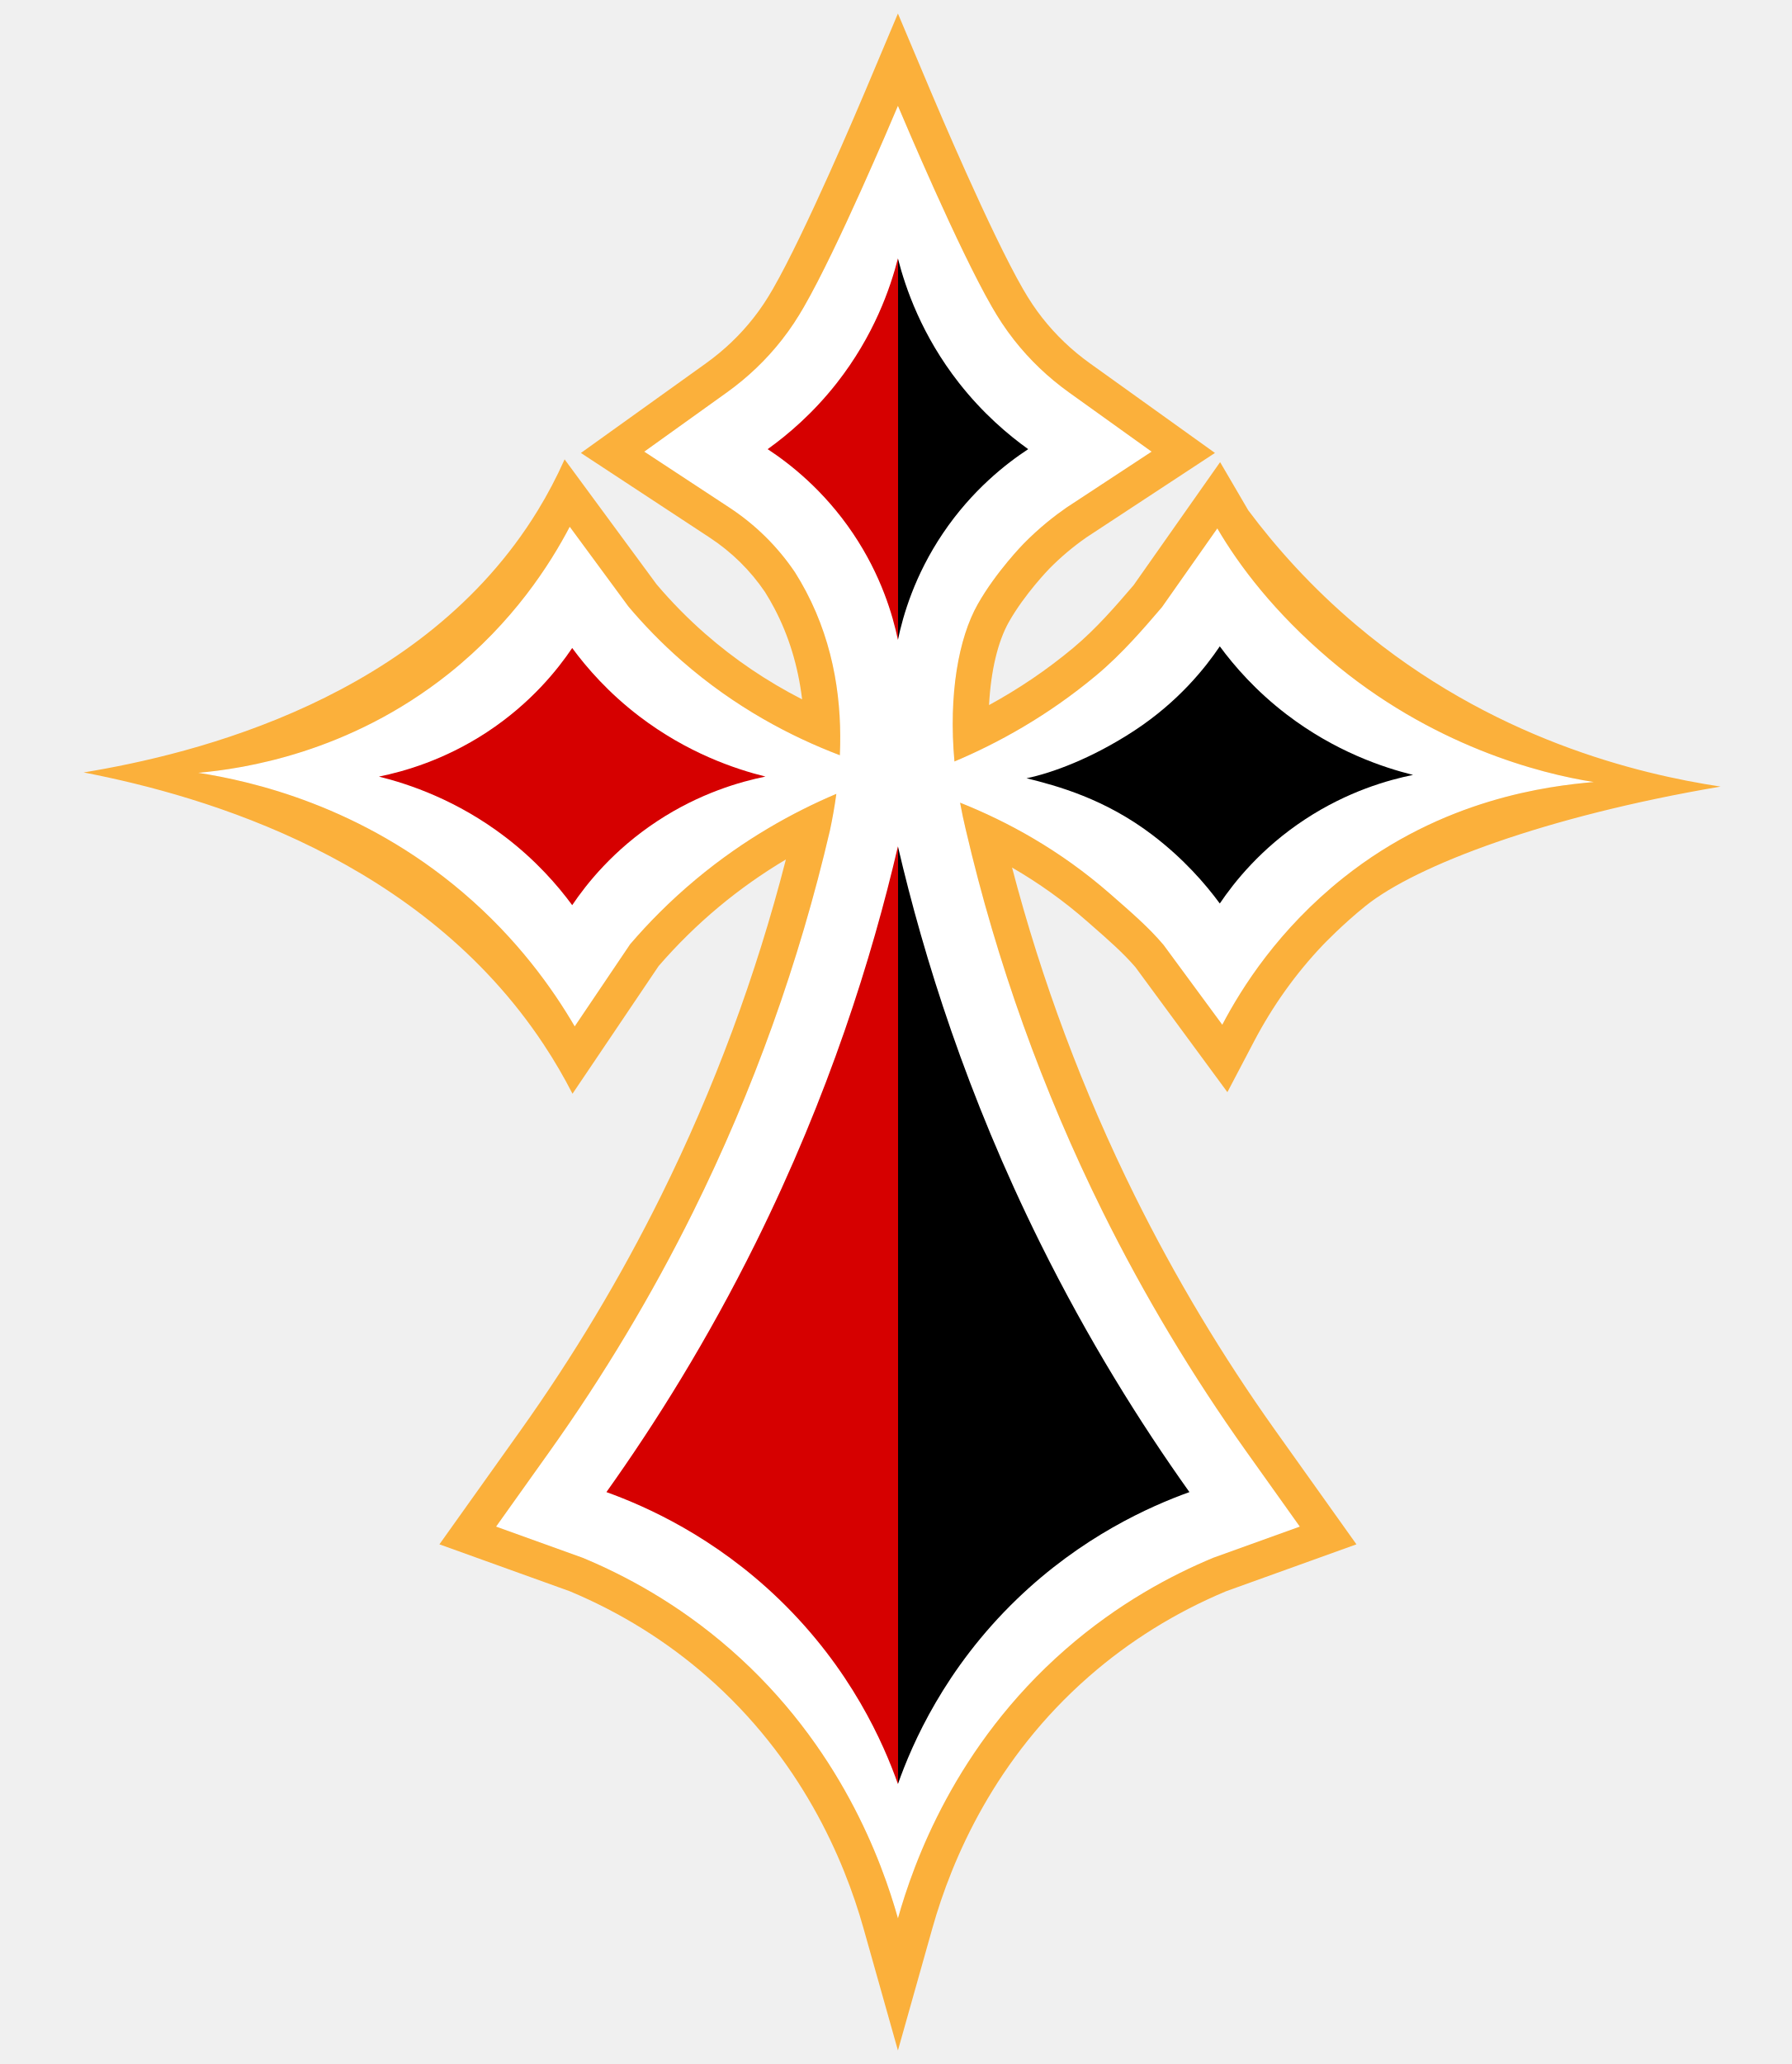
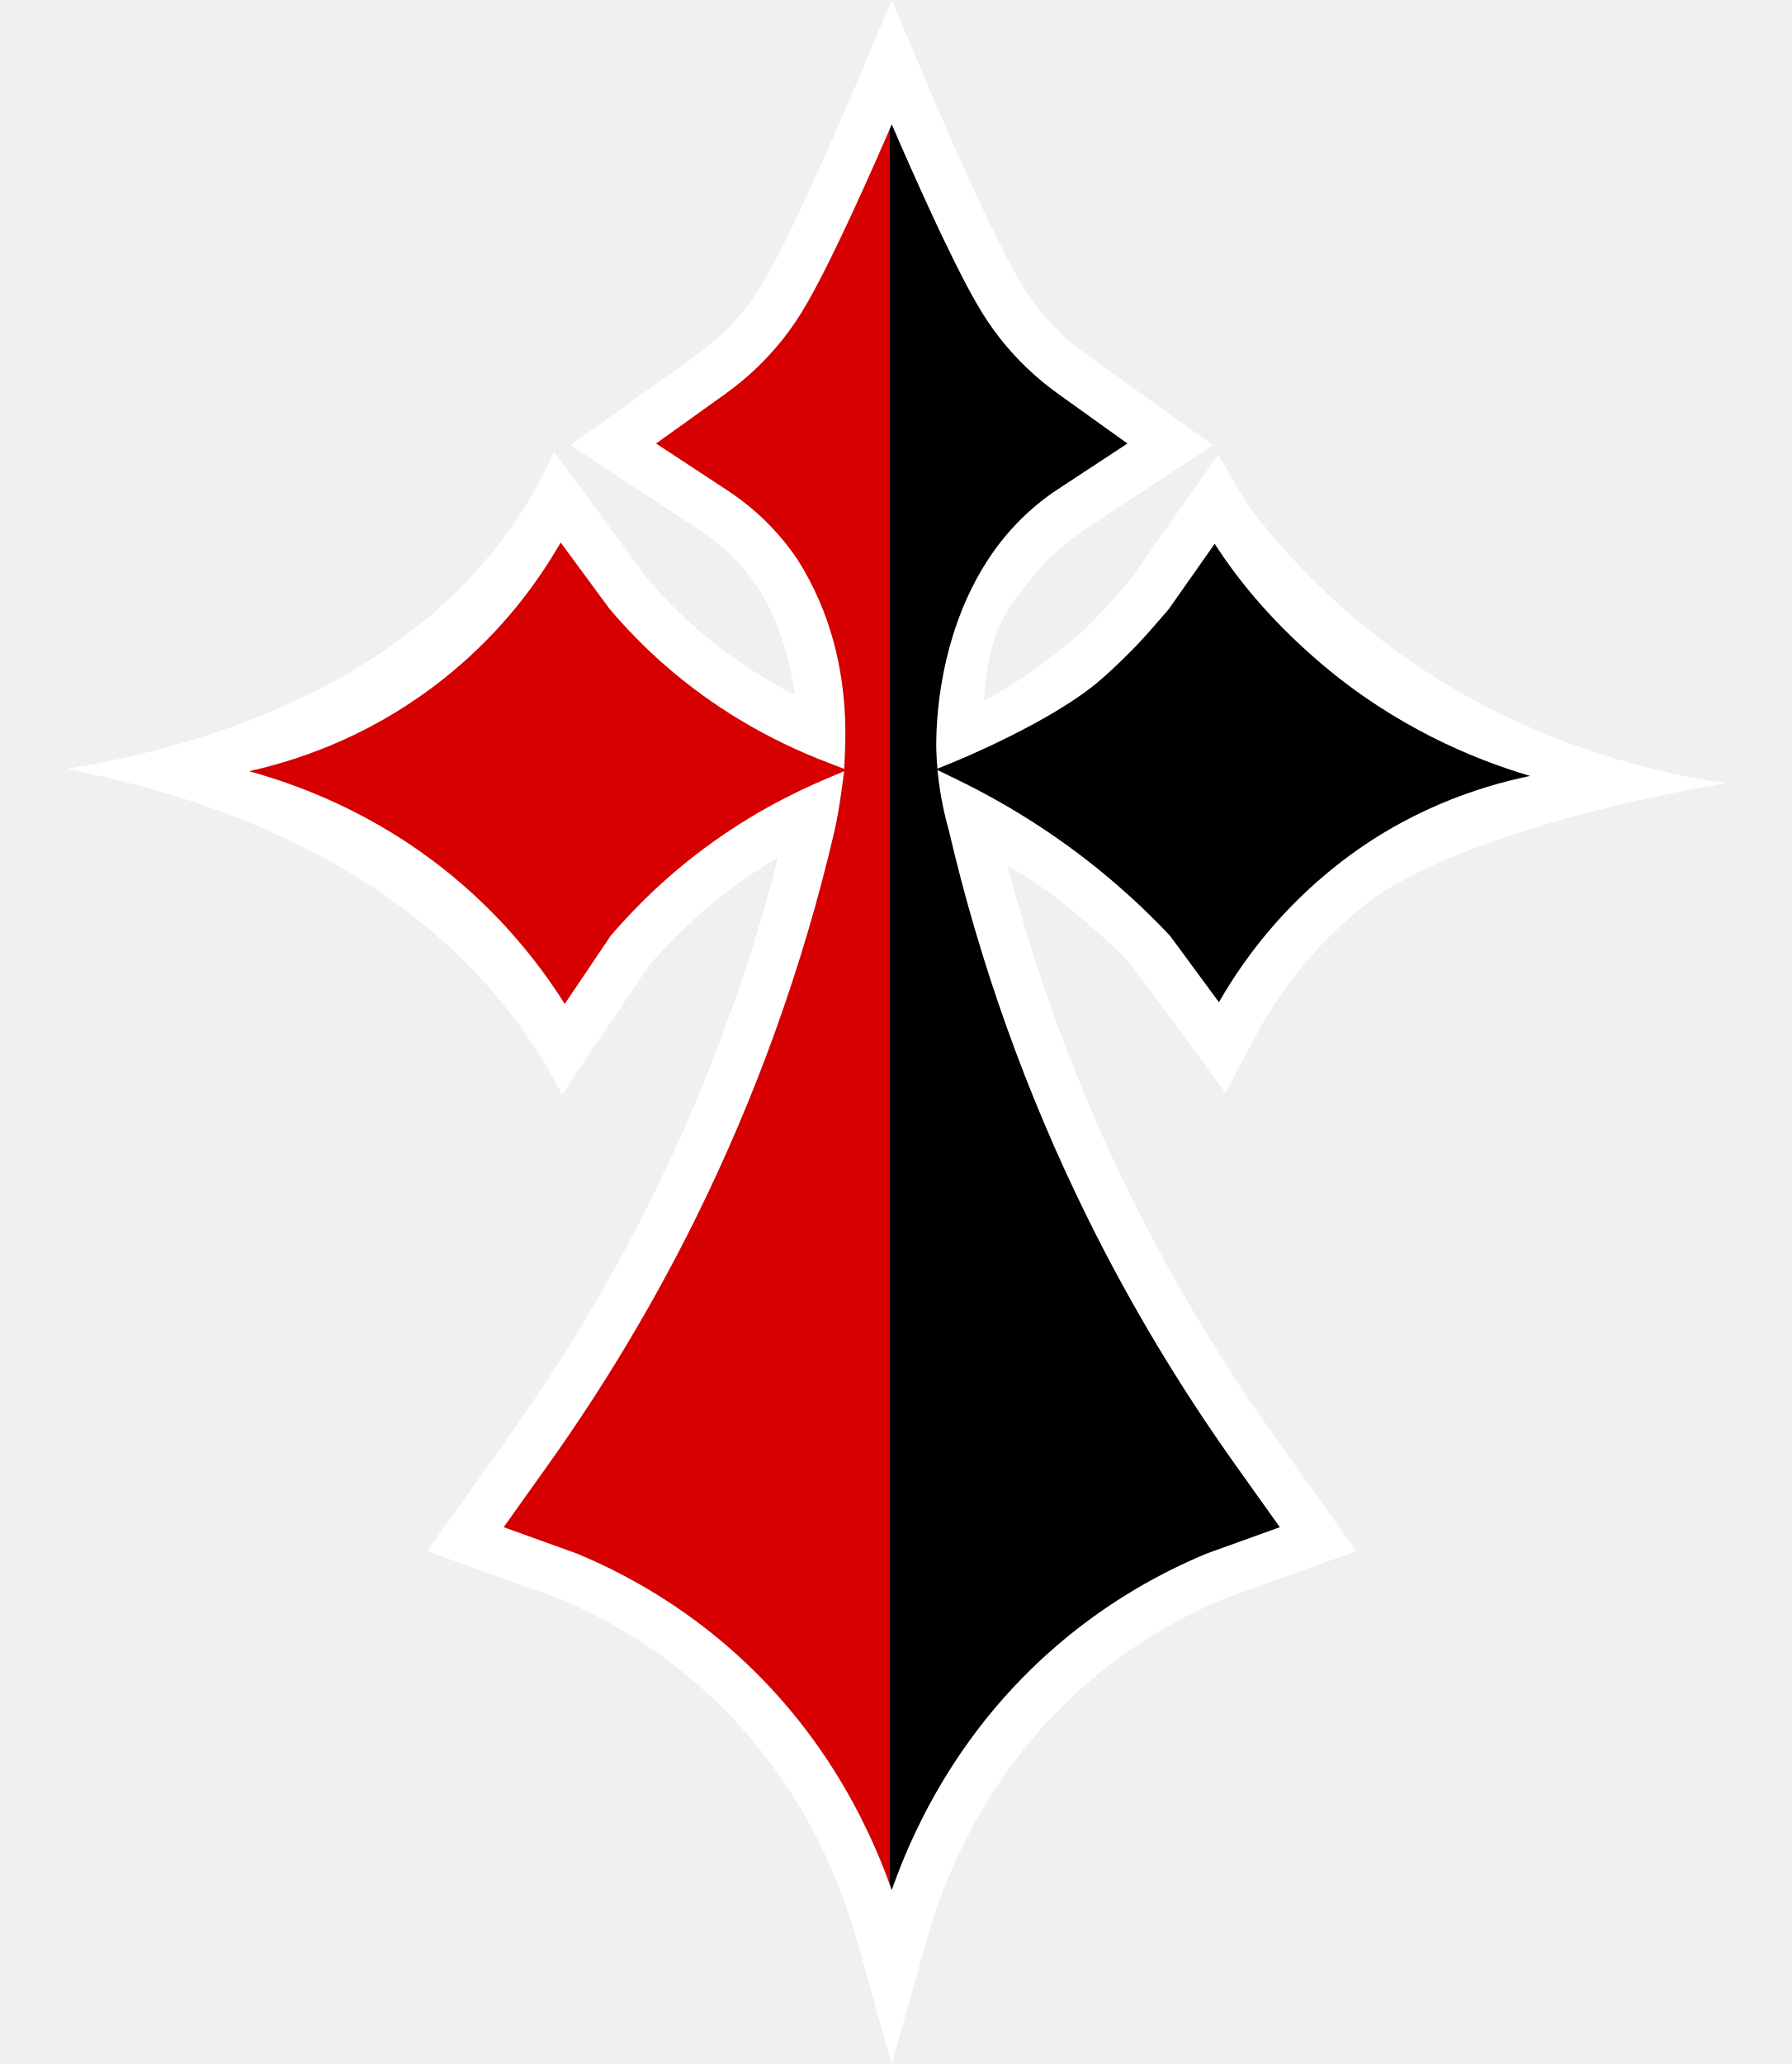
- <svg xmlns="http://www.w3.org/2000/svg" xmlns:xlink="http://www.w3.org/1999/xlink" id="Calque_1" data-name="Calque 1" viewBox="0 0 1500 1727.32">
+ <svg xmlns="http://www.w3.org/2000/svg" id="Calque_1" version="1.1" viewBox="0 0 1500 1727.32">
  <defs>
    <style>
-       .cls-1 {
-         fill: url(#Dégradé_sans_nom_41-2);
-       }
- 
-       .cls-2 {
+       .st0 {
        fill: #fff;
      }

-       .cls-3 {
+       .st1 {
        fill: url(#Dégradé_sans_nom_41);
      }
- 
-       .cls-4 {
-         fill: #d60000;
-       }
- 
-       .cls-5 {
-         fill: #fbb03b;
-       }
    </style>
-     <linearGradient id="Dégradé_sans_nom_41" data-name="Dégradé sans nom 41" x1="507.6" y1="1100.67" x2="995.62" y2="1100.67" gradientUnits="userSpaceOnUse">
+     <linearGradient id="Dégradé_sans_nom_41" data-name="Dégradé sans nom 41" x1="208.53" y1="842.89" x2="1280.81" y2="842.89" gradientUnits="userSpaceOnUse">
      <stop offset=".5" stop-color="#d60000" />
      <stop offset=".5" stop-color="#000" />
    </linearGradient>
-     <linearGradient id="Dégradé_sans_nom_41-2" data-name="Dégradé sans nom 41" x1="642.56" y1="375.89" x2="860.66" y2="375.89" xlink:href="#Dégradé_sans_nom_41" />
  </defs>
-   <g>
-     <path class="cls-2" d="M1112.57,551.51c-45.66-38.89-75.17-77.75-93.61-109.3l-46.4,65.99c-15.04,17.52-33.21,38.87-55.01,57.05-40.76,33.99-82.26,56.68-118.62,72.02-5.08-56.29,3.56-103.37,19.41-131.46,15.42-27.33,38.55-50.86,38.55-50.86,13.32-13.55,26.07-23.41,35.87-30.19l71.21-46.78-69.25-49.63c-17.41-12.48-32.85-27.23-45.89-43.85-7.57-9.64-13.29-18.58-18.55-27.71-28.14-48.82-73.09-155.05-78.67-168.26-5.57,13.21-50.52,119.45-78.67,168.26-5.26,9.13-10.99,18.06-18.55,27.71-13.04,16.62-28.48,31.37-45.89,43.85l-69.25,49.63,71.21,46.78c21.95,14.42,40.46,32.68,55.01,54.27,3.23,5.12,6.33,10.46,9.25,16.01,24.14,45.84,30.18,94.08,28.26,137-40.54-15.43-87.63-39.83-132.49-79.14-17.19-15.06-31.89-30.42-44.43-45.26l-49.17-66.81c-16.42,31.28-47.28,79.96-101.41,123.04-83.42,66.4-171.86,79.53-209.59,82.88,44.64,6.9,136.37,27.62,221.55,100.16,45.66,38.89,75.17,80.53,93.61,112.08l46.4-68.77c15.04-17.52,33.21-36.09,55.01-54.27,40.37-33.67,81.48-56.25,117.59-71.58-1.47,10.81-3.33,21.08-5.38,30.65-25.73,110.41-64.23,217.75-114.44,319.04-34.51,69.63-74.97,137.16-120.25,200.71l-44.76,62.83,72.58,26.13c34.55,14.39,79.29,37.9,123.67,76.7,92.21,80.63,127.03,178.48,140.15,225,13.11-46.52,47.94-144.37,140.14-225,44.37-38.8,89.12-62.32,123.67-76.7l72.58-26.13-44.76-62.83c-45.28-63.55-85.73-131.08-120.25-200.71-50.2-101.29-88.71-208.63-114.44-319.04-.01-.03-.02-.06-.04-.09-1.88-7.83-3.51-15.56-4.89-23.18,39,15.53,83.43,39.37,125.87,76.56,17.19,15.06,31.89,27.64,44.43,42.48l49.17,66.81c16.42-31.28,47.28-79.96,101.41-123.04,83.42-66.4,171.86-76.74,209.59-80.1-44.64-6.9-136.37-30.4-221.55-102.95Z" />
-     <path class="cls-5" d="M751.61,88.53c5.57,13.21,50.52,119.45,78.67,168.26,5.26,9.13,10.99,18.06,18.55,27.71,13.04,16.62,28.48,31.37,45.89,43.85l69.25,49.63-71.21,46.78c-9.8,6.78-22.55,16.65-35.87,30.19,0,0-23.12,23.52-38.55,50.86-15.85,28.09-24.49,75.18-19.41,131.46,36.36-15.34,77.86-38.03,118.62-72.02,21.8-18.18,39.97-39.53,55.01-57.05l46.4-65.99c18.44,31.55,47.95,70.4,93.61,109.29,85.17,72.55,176.91,96.05,221.55,102.95-37.73,3.35-126.17,13.7-209.59,80.1-54.13,43.08-84.99,91.76-101.41,123.04l-49.17-66.81c-12.54-14.85-27.24-27.42-44.43-42.48-42.44-37.18-86.87-61.03-125.87-76.56,1.38,7.61,3,15.34,4.89,23.18.01.03.02.06.04.09,25.73,110.41,64.23,217.75,114.44,319.04,34.51,69.63,74.97,137.16,120.25,200.71l44.76,62.83-72.58,26.13c-34.55,14.39-79.3,37.9-123.67,76.7-92.21,80.63-127.03,178.48-140.14,225-13.11-46.52-47.94-144.37-140.15-225-44.37-38.8-89.12-62.32-123.67-76.7l-72.58-26.13,44.76-62.83c45.28-63.55,85.73-131.08,120.25-200.71,50.2-101.29,88.71-208.63,114.44-319.04,2.05-9.57,3.91-19.84,5.38-30.65-36.11,15.33-77.22,37.91-117.59,71.58-21.8,18.18-39.97,36.74-55.01,54.27l-46.4,68.77c-18.44-31.55-47.95-73.19-93.61-112.08-85.17-72.55-176.91-93.26-221.55-100.16,37.73-3.35,126.17-16.49,209.59-82.88,54.13-43.08,84.99-91.76,101.41-123.04l49.17,66.81c12.54,14.85,27.24,30.2,44.43,45.26,44.86,39.3,91.94,63.71,132.49,79.14,1.92-42.93-4.11-91.16-28.26-137-2.93-5.55-6.02-10.89-9.25-16.01-14.56-21.59-33.07-39.85-55.01-54.27l-71.21-46.78,69.25-49.63c17.41-12.48,32.85-27.23,45.89-43.85,7.57-9.64,13.29-18.58,18.55-27.71,28.14-48.82,73.09-155.05,78.67-168.26M751.61,11.33l-27.64,65.55c-5.04,11.95-50.02,118.11-77.01,164.94-5.36,9.3-10.35,16.76-16.17,24.17-11.28,14.38-24.66,27.16-39.77,37.99l-69.25,49.63-35.53,25.46,36.53,24,71.21,46.78c18.48,12.14,34.08,27.48,46.36,45.59,2.78,4.42,5.41,8.99,7.84,13.59,12.13,23.03,19.9,48.56,23.24,76.24-29.5-15.09-56.68-33.47-81.16-54.92-14.45-12.66-28.13-26.56-40.65-41.31l-48.57-65.99-28.43-38.63c-6.8,15.25-14.3,29.38-22.29,42.47-96.49,158.06-287.89,204.35-380.31,219.55,103.83,20.06,282.88,73.14,385.12,227.69,8.95,13.52,16.95,27.28,24.08,41.2l26.69-39.56,45.41-67.31c15.43-17.83,32.36-34.47,50.34-49.47,17.58-14.66,36.35-27.93,56.18-39.71-24.95,97.23-60.04,191.76-104.49,281.45-33.81,68.21-73.44,134.37-117.8,196.63l-44.76,62.83-22.96,32.23,37.24,13.4,71.88,25.87c42.27,17.69,80.89,41.68,114.78,71.31,78.61,68.73,114.64,152.44,131.02,210.55l28.88,102.43,28.87-102.43c16.38-58.11,52.41-141.82,131.02-210.55,33.89-29.64,72.51-53.63,114.78-71.31l71.88-25.87,37.24-13.4-22.96-32.23-44.76-62.83c-44.36-62.26-83.99-128.42-117.8-196.63-43.42-87.6-77.91-179.84-102.74-274.68,22.42,12.97,43.35,27.95,62.6,44.81l3.57,3.13c14.46,12.65,26.99,23.62,37.1,35.42l48.55,65.97,28.43,38.63,22.29-42.47c15.69-29.89,35.02-56.92,57.75-80.78,0,0,16.34-17.16,35.78-32.73,42.22-33.82,150.37-74.89,297.01-99.75-68.56-10.38-191.91-39.71-304.9-135.1-38.05-32.12-67.64-65.58-90.46-96.1l-23.57-40.33-26.87,38.21-45.57,64.81-.08.09c-14.55,16.96-31.05,36.19-50.44,52.36-21.75,18.14-45.34,34.15-70.46,47.85,1.51-28.37,7.23-52.92,16.59-69.52,13.19-23.37,33.63-44.38,33.84-44.59,9.52-9.69,20.04-18.55,31.24-26.33l70.9-46.57,36.53-24-35.53-25.46-69.25-49.63c-15.1-10.82-28.48-23.6-39.77-37.99-5.82-7.42-10.8-14.87-16.17-24.17-27.01-46.84-71.98-152.99-77.01-164.94l-27.64-65.55Z" />
-   </g>
-   <path class="cls-3" d="M751.61,708.29c-21.83,93.67-57.81,208.29-118.99,331.74-40.28,81.26-83.74,150.74-125.02,208.67,33.28,11.98,90.15,37.29,144.45,89.62,60.33,58.15,87.61,120.87,99.56,154.72,11.96-33.85,39.24-96.57,99.56-154.72,54.29-52.33,111.17-77.65,144.45-89.62-41.28-57.94-84.74-127.42-125.02-208.67-61.19-123.45-97.16-238.07-118.99-331.74Z" />
-   <path class="cls-4" d="M478.96,757.51c11.98-17.76,34.44-46.18,71.4-70.45,35.59-23.37,69.47-32.92,90.37-37.16-25.29-6.28-65.46-19.76-105.74-50.53-25.66-19.6-43.78-40.42-56.03-57.07-11.98,17.76-34.44,46.18-71.4,70.45-35.59,23.37-69.47,32.92-90.37,37.16,25.29,6.28,65.46,19.76,105.74,50.53,25.66,19.6,43.78,40.42,56.03,57.07Z" />
-   <path class="cls-1" d="M713.95,446.34c23.68,35.12,33.36,68.55,37.66,89.18,4.3-20.63,13.98-54.06,37.66-89.18,24.59-36.47,53.39-58.63,71.39-70.45-16.87-12.09-37.97-29.97-57.84-55.29-31.18-39.75-44.85-79.38-51.21-104.34-6.36,24.95-20.03,64.59-51.21,104.34-19.87,25.32-40.96,43.2-57.84,55.29,18,11.82,46.8,33.98,71.39,70.45Z" />
-   <path d="M1021.04,756.12c-12.25-16.65-30.37-37.47-56.03-57.07-40.28-30.77-80.45-41.47-105.74-47.75,20.9-4.24,54.78-16.57,90.37-39.94,36.96-24.26,59.41-52.69,71.4-70.45,12.25,16.65,30.37,37.47,56.03,57.07,40.28,30.77,80.45,44.26,105.74,50.53-20.9,4.24-54.78,13.79-90.37,37.16-36.96,24.26-59.41,52.69-71.4,70.45" />
+   <path class="st0" d="M910.29,772.8c14.65,12.82,27.35,23.93,37.59,35.89l49.2,66.84,28.81,39.14,22.59-43.03c15.9-30.28,35.49-57.68,58.51-81.85,0,0,16.56-17.39,36.26-33.17,42.78-34.27,152.36-75.89,300.96-101.08-69.48-10.52-194.46-40.23-308.95-136.89-38.56-32.55-68.54-66.46-91.66-97.38l-23.89-40.86-27.22,38.72-46.17,65.67-.08.09c-14.75,17.19-31.46,36.67-51.11,53.05-22.04,18.38-45.94,34.6-71.4,48.49,1.53-28.74,7.32-53.62,16.81-70.44,13.36-23.68,34.08-44.97,34.29-45.18,9.65-9.82,20.31-18.8,31.65-26.68l71.84-47.19,37.02-24.32-36-25.8-70.17-50.29c-15.3-10.97-28.86-23.92-40.29-38.49-5.9-7.51-10.95-15.07-16.38-24.49-27.36-47.47-72.93-155.02-78.04-167.13L746.44,0l-28.01,66.42c-5.11,12.11-50.68,119.67-78.04,167.13-5.43,9.43-10.49,16.98-16.38,24.49-11.43,14.57-24.99,27.52-40.29,38.49l-70.17,50.29-36,25.8,37.02,24.32,72.15,47.4c18.73,12.3,34.53,27.85,46.98,46.2,2.81,4.48,5.48,9.11,7.94,13.77,12.29,23.34,20.17,49.2,23.55,77.25-29.89-15.29-57.43-33.92-82.24-55.65-14.65-12.83-28.5-26.91-41.19-41.86l-49.21-66.86-28.81-39.14c-6.89,15.45-14.49,29.77-22.59,43.03-97.78,160.16-291.72,207.07-385.36,222.47,105.21,20.32,286.64,74.12,390.24,230.72,9.07,13.7,17.17,27.64,24.4,41.74l27.04-40.08,46.01-68.2c15.63-18.07,32.79-34.93,51.01-50.13,17.81-14.85,36.84-28.3,56.92-40.24-25.28,98.52-60.83,194.31-105.88,285.19-34.26,69.12-74.42,136.15-119.37,199.24l-45.36,63.66-23.27,32.66,37.73,13.58,72.83,26.22c42.84,17.92,81.97,42.23,116.31,72.26,79.65,69.65,116.16,154.46,132.76,213.35l29.26,103.79,29.26-103.79c16.6-58.89,53.11-143.7,132.76-213.35,34.34-30.03,73.47-54.34,116.31-72.26l72.83-26.22,37.73-13.58-23.27-32.66-45.36-63.66c-44.95-63.09-85.11-130.12-119.37-199.24-44-88.77-78.94-182.23-104.1-278.33,22.72,13.14,43.93,28.32,63.43,45.41l3.62,3.17Z" />
+   <path class="st1" d="M1105.63,555.08c-36.18-30.82-66.02-64.4-88.86-100.02l-38.15,54.25-.28.41-.31.36-1.03,1.21c-7.29,8.49-15.55,18.13-24.55,27.76l-.03-.03c-.76.88-1.69,1.82-2.79,2.95-1.57,1.59-4.06,4.12-7.08,7.1-7.78,7.68-14.95,14.37-21.31,19.88-40.45,35.05-120.16,67.66-123.52,69.03l-13.04,5.3c-.49-5.56-.77-10.58-.91-14.95-.38-11.82-2.53-132.48,82.32-204.38,7.38-6.25,13.81-10.78,17.75-13.43l.04-.02.04-.03,59.81-39.3-58.17-41.69c-18.42-13.2-34.77-28.82-48.57-46.42-7.13-9.09-13.18-18.11-19.61-29.26-22.21-38.53-54.35-111.27-70.94-149.74-16.58,38.47-48.72,111.22-70.93,149.74-6.43,11.16-12.47,20.17-19.61,29.26-13.8,17.6-30.15,33.22-48.57,46.42l-58.17,41.69,59.81,39.3c23.37,15.35,43.07,34.8,58.58,57.79l.09.13.08.12c3.47,5.49,6.76,11.19,9.77,16.91,22.16,42.08,32.18,90.53,29.79,144l-.63,14-13.09-4.99c-51.25-19.5-97.45-47.1-137.32-82.04-16.42-14.38-31.92-30.18-46.09-46.95l-.21-.26-.2-.27-40.43-54.93c-25.38,44.15-58.18,82.39-97.69,113.83-55.55,44.21-113.81,66.58-163.08,77.62,53.14,14.62,116.32,41.83,175.46,92.21,34.48,29.38,64.27,63.81,88.72,102.51l38.17-56.58.32-.49.38-.45c17.4-20.27,36.55-39.16,56.95-56.18,36.34-30.3,77.28-55.22,121.68-74.07l16.39-6.96-2.39,17.65c-1.42,10.45-3.29,21.15-5.58,31.82l-.02.08-.02.09c-26.24,112.64-65.53,222.14-116.74,325.48-35.21,71.04-76.48,139.94-122.68,204.77l-37.59,52.77,60.97,21.95.23.08.23.09c47.16,19.64,90.25,46.37,128.08,79.45,74.01,64.71,113.91,141.18,135.33,202.07,21.43-60.89,61.33-137.35,135.34-202.07,37.83-33.08,80.92-59.81,128.08-79.45l.23-.09.23-.08,60.97-21.95-37.6-52.77c-46.19-64.84-87.46-133.72-122.67-204.77-51.21-103.34-90.5-212.84-116.74-325.48l-.02-.08-.02-.07c-5.51-19.45-8.19-36.63-9.47-50.48l17.12,8.35c47.6,23.19,91.82,52.22,131.42,86.3,15.93,13.71,31.34,28.44,45.79,43.77l.42.45.36.5,40.43,54.93c25.38-44.15,58.19-82.38,97.69-113.82,58.24-46.37,118.71-66.41,162.79-75.55-47.7-14.01-113.03-41.35-175.18-94.29Z" />
</svg>
